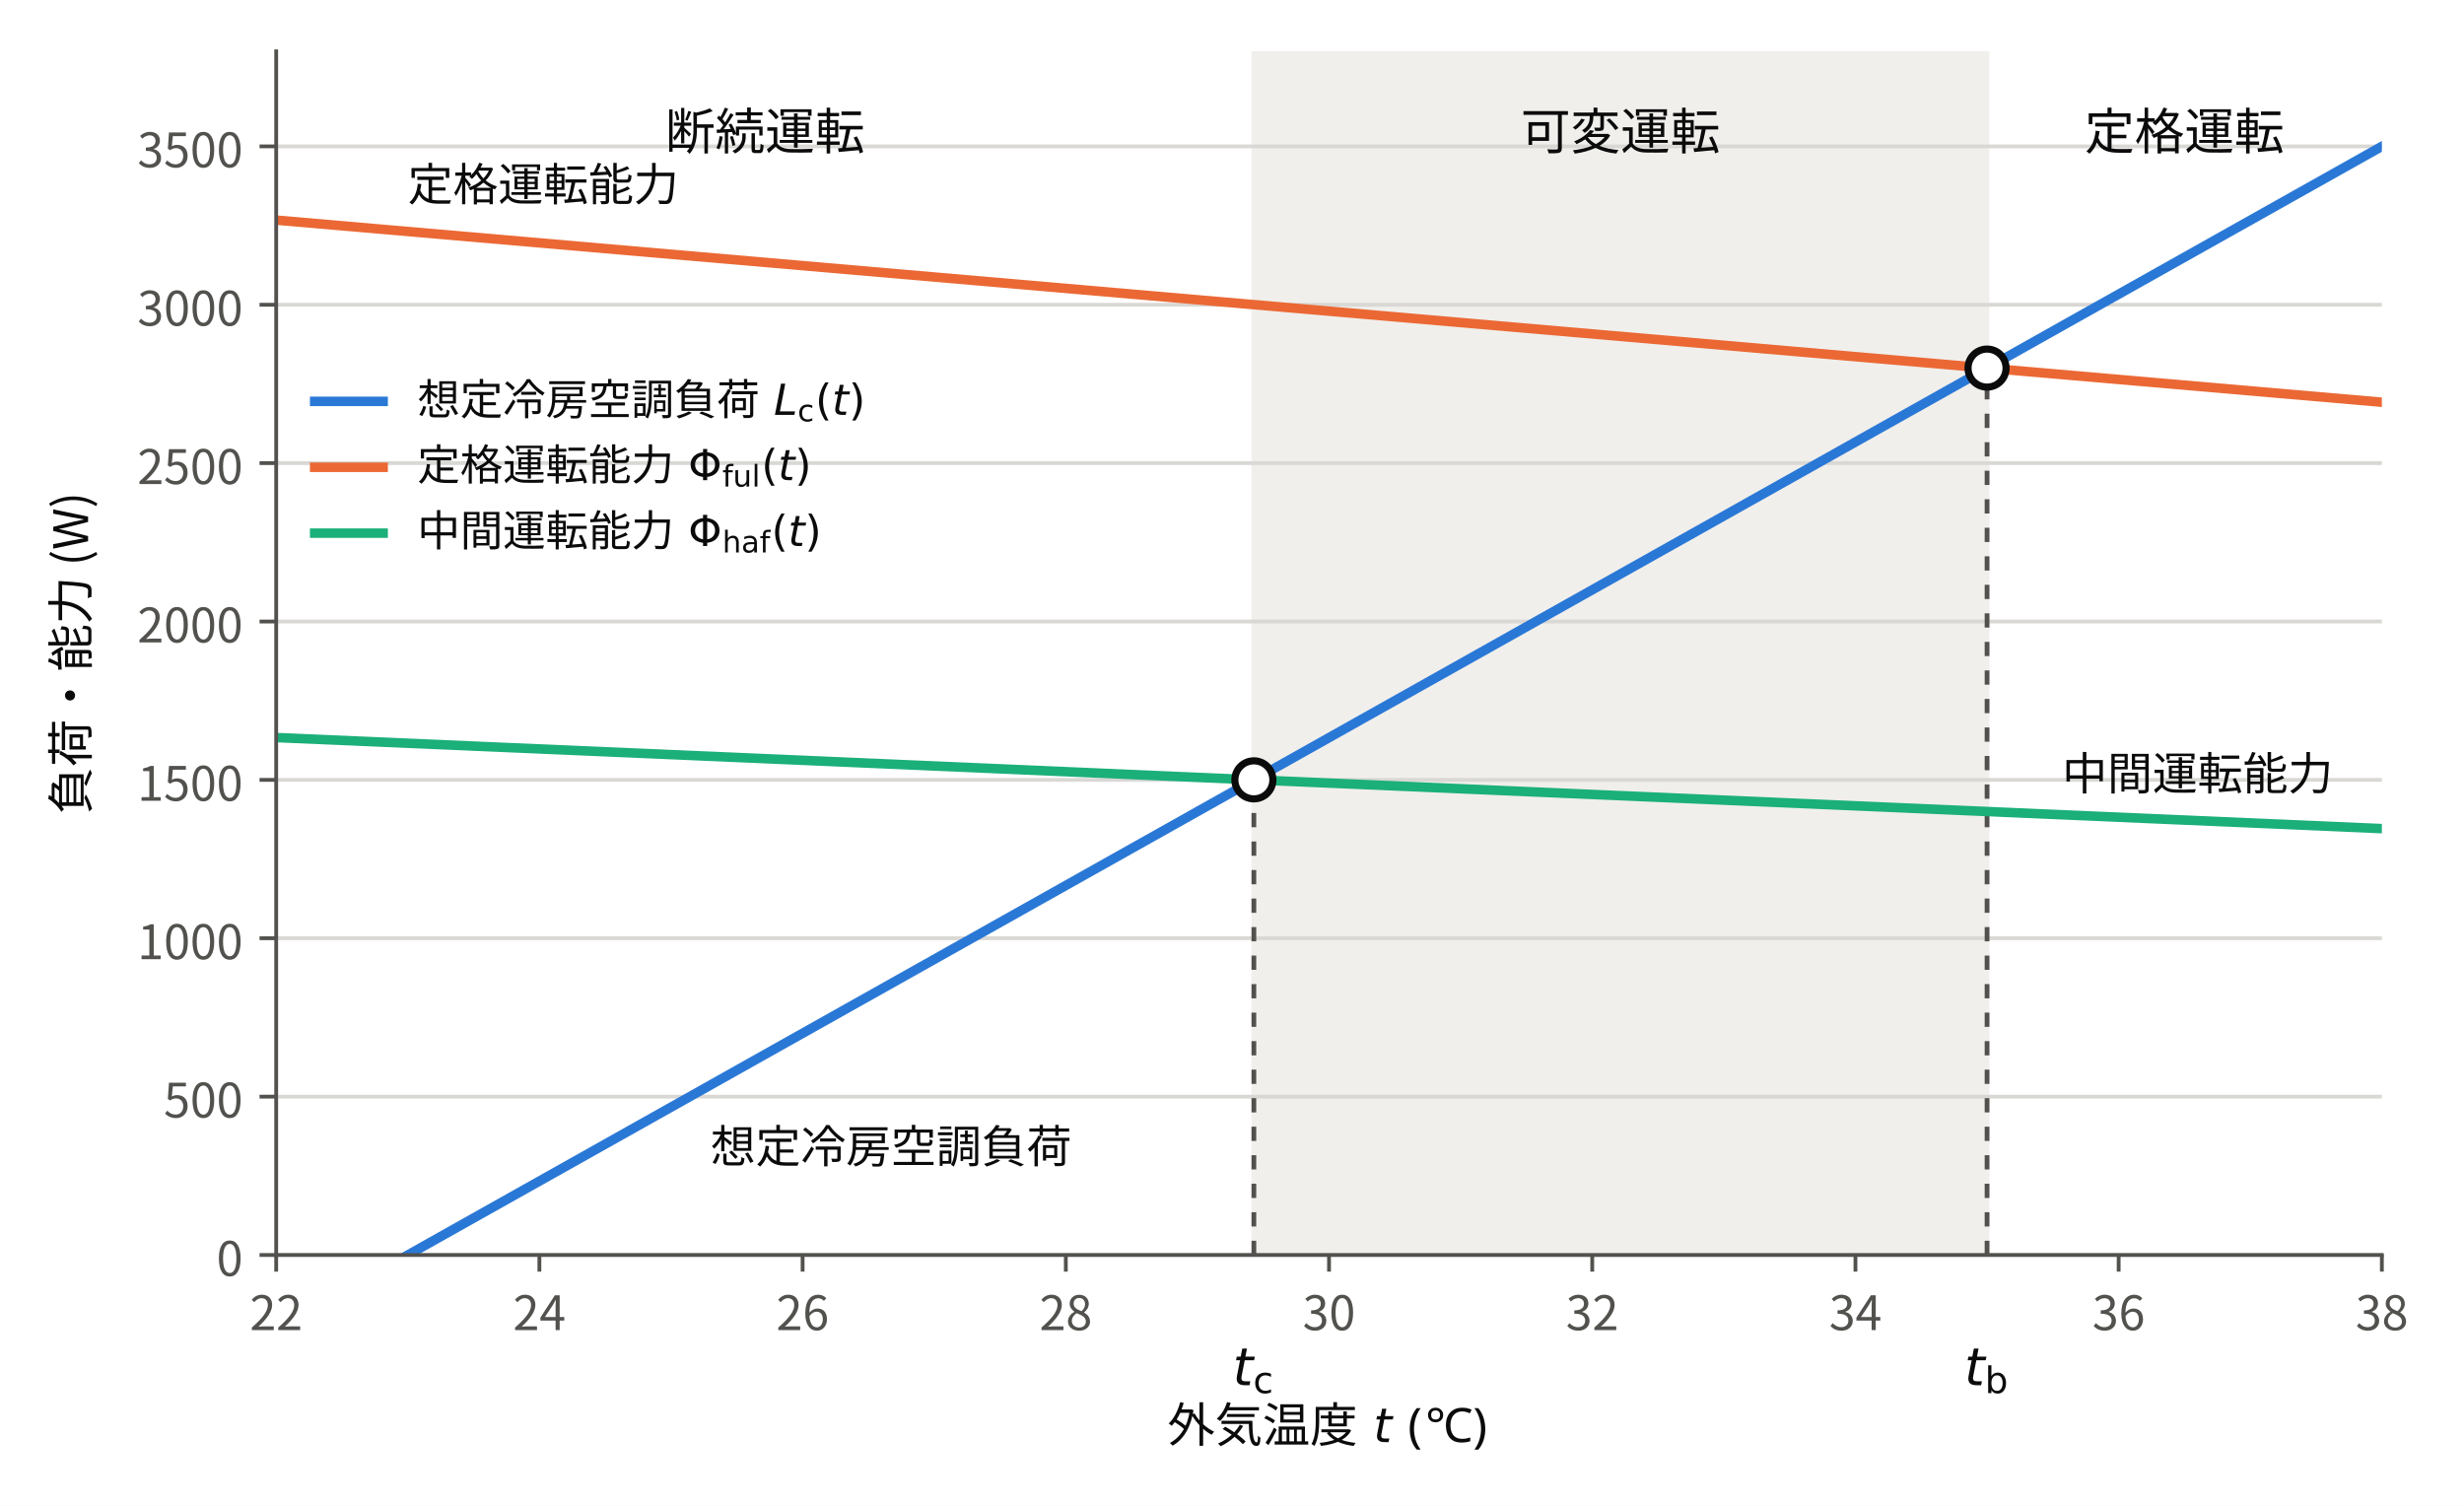
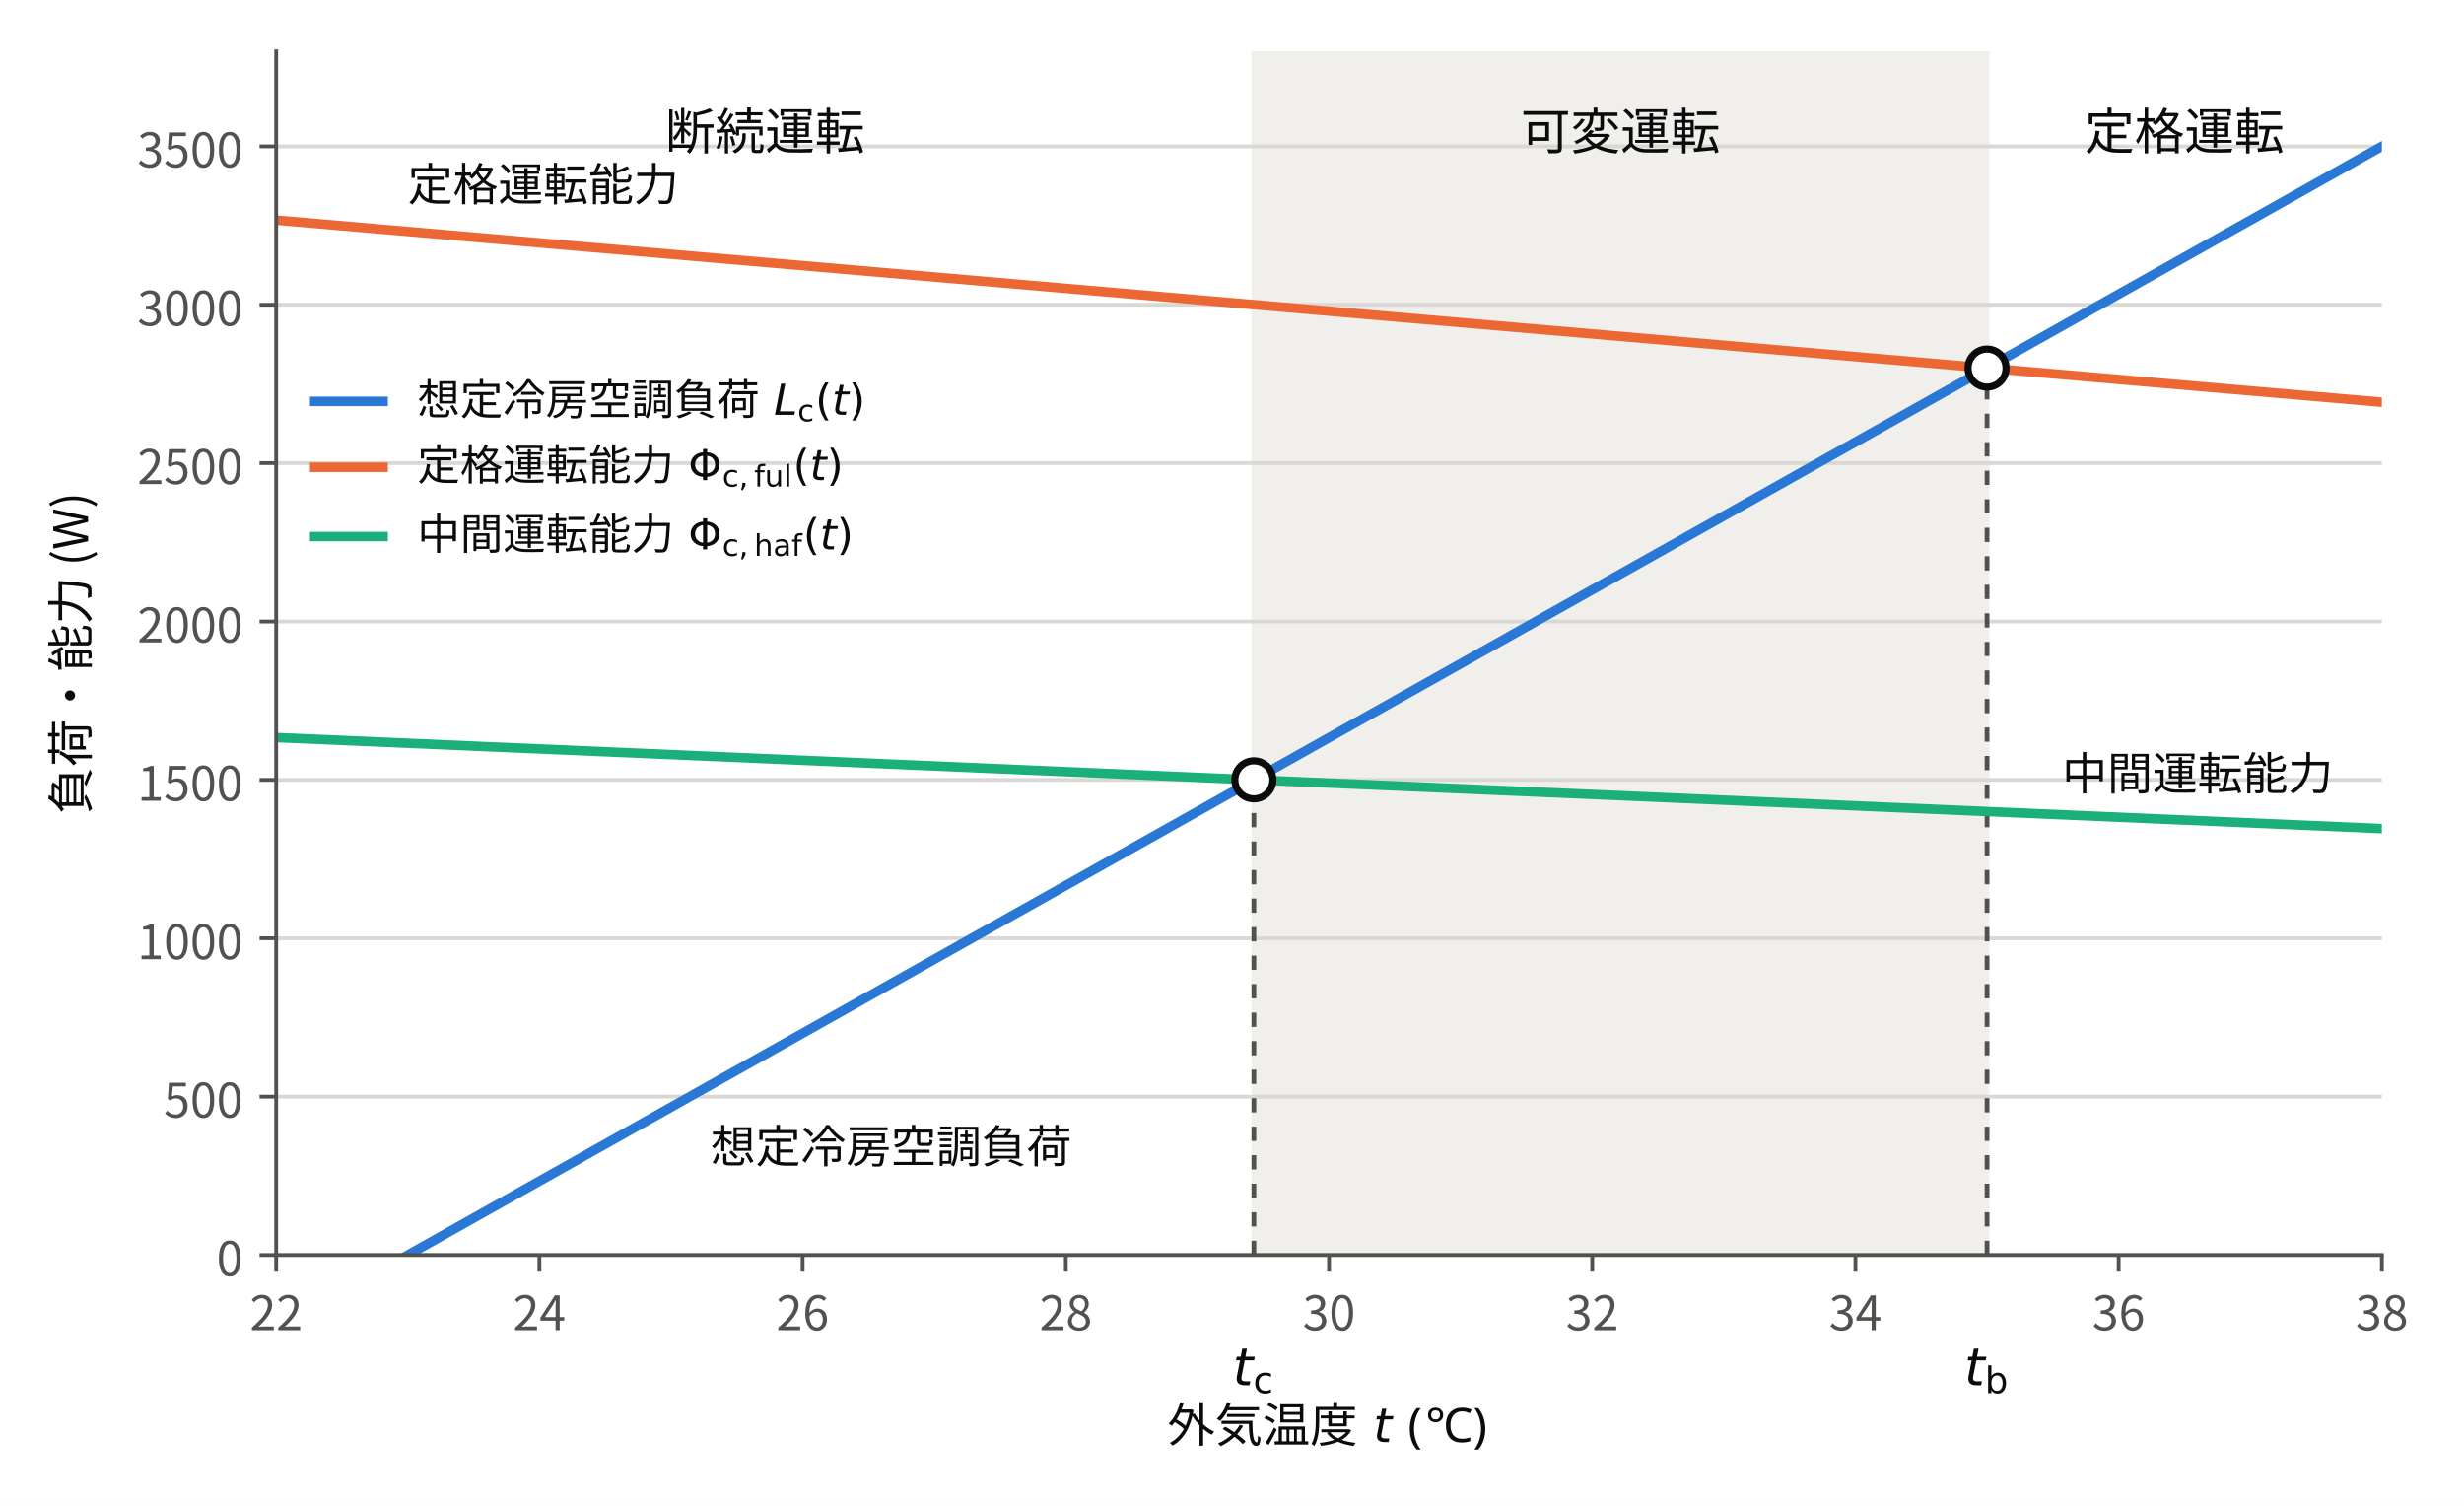
<svg xmlns="http://www.w3.org/2000/svg" xmlns:xlink="http://www.w3.org/1999/xlink" width="518.4pt" height="316.8pt" viewBox="0 0 518.4 316.8" version="1.1">
  <defs>
    <style type="text/css">*{stroke-linejoin: round; stroke-linecap: butt}</style>
  </defs>
  <g id="figure_1">
    <g id="patch_1">
      <path d="M 0 316.8  L 518.4 316.8  L 518.4 0  L 0 0  z " style="fill: #ffffff" />
    </g>
    <g id="axes_1">
      <g id="patch_2">
        <path d="M 58.106 264.04  L 501.12 264.04  L 501.12 10.8  L 58.106 10.8  z " style="fill: #ffffff" />
      </g>
      <g id="patch_3">
        <path d="M 263.802 264.04  L 418.055 264.04  L 418.055 10.8  L 263.802 10.8  z " clip-path="url(#p0511a8adea)" style="fill: #f0efec; stroke: #f0efec; stroke-linejoin: miter" />
      </g>
      <g id="matplotlib.axis_1">
        <g id="xtick_1">
          <g id="line2d_1">
            <defs>
              <path id="m4c0c5a5800" d="M 0 0  L 0 3.5  " style="stroke: #52514e; stroke-width: 0.8" />
            </defs>
            <g>
              <use xlink:href="#m4c0c5a5800" x="58.106" y="264.04" style="fill: #52514e; stroke: #52514e; stroke-width: 0.8" />
            </g>
          </g>
          <g id="text_1">
            <text style="font-size: 10px; font-family: 'Hiragino Sans', 'Hiragino Kaku Gothic ProN', 'Noto Sans CJK JP', 'DejaVu Sans', 'Bitstream Vera Sans', 'Computer Modern Sans Serif', 'Lucida Grande', 'Verdana', 'Geneva', 'Lucid', 'Arial', 'Helvetica', 'Avant Garde', sans-serif; text-anchor: middle; fill: #52514e" x="58.106" y="279.84" transform="rotate(-0 58.10625 279.84)">22</text>
          </g>
        </g>
        <g id="xtick_2">
          <g id="line2d_2">
            <g>
              <use xlink:href="#m4c0c5a5800" x="113.483" y="264.04" style="fill: #52514e; stroke: #52514e; stroke-width: 0.8" />
            </g>
          </g>
          <g id="text_2">
            <text style="font-size: 10px; font-family: 'Hiragino Sans', 'Hiragino Kaku Gothic ProN', 'Noto Sans CJK JP', 'DejaVu Sans', 'Bitstream Vera Sans', 'Computer Modern Sans Serif', 'Lucida Grande', 'Verdana', 'Geneva', 'Lucid', 'Arial', 'Helvetica', 'Avant Garde', sans-serif; text-anchor: middle; fill: #52514e" x="113.483" y="279.84" transform="rotate(-0 113.483 279.84)">24</text>
          </g>
        </g>
        <g id="xtick_3">
          <g id="line2d_3">
            <g>
              <use xlink:href="#m4c0c5a5800" x="168.86" y="264.04" style="fill: #52514e; stroke: #52514e; stroke-width: 0.8" />
            </g>
          </g>
          <g id="text_3">
            <text style="font-size: 10px; font-family: 'Hiragino Sans', 'Hiragino Kaku Gothic ProN', 'Noto Sans CJK JP', 'DejaVu Sans', 'Bitstream Vera Sans', 'Computer Modern Sans Serif', 'Lucida Grande', 'Verdana', 'Geneva', 'Lucid', 'Arial', 'Helvetica', 'Avant Garde', sans-serif; text-anchor: middle; fill: #52514e" x="168.86" y="279.84" transform="rotate(-0 168.8597 279.84)">26</text>
          </g>
        </g>
        <g id="xtick_4">
          <g id="line2d_4">
            <g>
              <use xlink:href="#m4c0c5a5800" x="224.236" y="264.04" style="fill: #52514e; stroke: #52514e; stroke-width: 0.8" />
            </g>
          </g>
          <g id="text_4">
            <text style="font-size: 10px; font-family: 'Hiragino Sans', 'Hiragino Kaku Gothic ProN', 'Noto Sans CJK JP', 'DejaVu Sans', 'Bitstream Vera Sans', 'Computer Modern Sans Serif', 'Lucida Grande', 'Verdana', 'Geneva', 'Lucid', 'Arial', 'Helvetica', 'Avant Garde', sans-serif; text-anchor: middle; fill: #52514e" x="224.236" y="279.84" transform="rotate(-0 224.2364 279.84)">28</text>
          </g>
        </g>
        <g id="xtick_5">
          <g id="line2d_5">
            <g>
              <use xlink:href="#m4c0c5a5800" x="279.613" y="264.04" style="fill: #52514e; stroke: #52514e; stroke-width: 0.8" />
            </g>
          </g>
          <g id="text_5">
            <text style="font-size: 10px; font-family: 'Hiragino Sans', 'Hiragino Kaku Gothic ProN', 'Noto Sans CJK JP', 'DejaVu Sans', 'Bitstream Vera Sans', 'Computer Modern Sans Serif', 'Lucida Grande', 'Verdana', 'Geneva', 'Lucid', 'Arial', 'Helvetica', 'Avant Garde', sans-serif; text-anchor: middle; fill: #52514e" x="279.613" y="279.84" transform="rotate(-0 279.6131 279.84)">30</text>
          </g>
        </g>
        <g id="xtick_6">
          <g id="line2d_6">
            <g>
              <use xlink:href="#m4c0c5a5800" x="334.99" y="264.04" style="fill: #52514e; stroke: #52514e; stroke-width: 0.8" />
            </g>
          </g>
          <g id="text_6">
            <text style="font-size: 10px; font-family: 'Hiragino Sans', 'Hiragino Kaku Gothic ProN', 'Noto Sans CJK JP', 'DejaVu Sans', 'Bitstream Vera Sans', 'Computer Modern Sans Serif', 'Lucida Grande', 'Verdana', 'Geneva', 'Lucid', 'Arial', 'Helvetica', 'Avant Garde', sans-serif; text-anchor: middle; fill: #52514e" x="334.99" y="279.84" transform="rotate(-0 334.9898 279.84)">32</text>
          </g>
        </g>
        <g id="xtick_7">
          <g id="line2d_7">
            <g>
              <use xlink:href="#m4c0c5a5800" x="390.367" y="264.04" style="fill: #52514e; stroke: #52514e; stroke-width: 0.8" />
            </g>
          </g>
          <g id="text_7">
            <text style="font-size: 10px; font-family: 'Hiragino Sans', 'Hiragino Kaku Gothic ProN', 'Noto Sans CJK JP', 'DejaVu Sans', 'Bitstream Vera Sans', 'Computer Modern Sans Serif', 'Lucida Grande', 'Verdana', 'Geneva', 'Lucid', 'Arial', 'Helvetica', 'Avant Garde', sans-serif; text-anchor: middle; fill: #52514e" x="390.367" y="279.84" transform="rotate(-0 390.3666 279.84)">34</text>
          </g>
        </g>
        <g id="xtick_8">
          <g id="line2d_8">
            <g>
              <use xlink:href="#m4c0c5a5800" x="445.743" y="264.04" style="fill: #52514e; stroke: #52514e; stroke-width: 0.8" />
            </g>
          </g>
          <g id="text_8">
            <text style="font-size: 10px; font-family: 'Hiragino Sans', 'Hiragino Kaku Gothic ProN', 'Noto Sans CJK JP', 'DejaVu Sans', 'Bitstream Vera Sans', 'Computer Modern Sans Serif', 'Lucida Grande', 'Verdana', 'Geneva', 'Lucid', 'Arial', 'Helvetica', 'Avant Garde', sans-serif; text-anchor: middle; fill: #52514e" x="445.743" y="279.84" transform="rotate(-0 445.7433 279.84)">36</text>
          </g>
        </g>
        <g id="xtick_9">
          <g id="line2d_9">
            <g>
              <use xlink:href="#m4c0c5a5800" x="501.12" y="264.04" style="fill: #52514e; stroke: #52514e; stroke-width: 0.8" />
            </g>
          </g>
          <g id="text_9">
            <text style="font-size: 10px; font-family: 'Hiragino Sans', 'Hiragino Kaku Gothic ProN', 'Noto Sans CJK JP', 'DejaVu Sans', 'Bitstream Vera Sans', 'Computer Modern Sans Serif', 'Lucida Grande', 'Verdana', 'Geneva', 'Lucid', 'Arial', 'Helvetica', 'Avant Garde', sans-serif; text-anchor: middle; fill: #52514e" x="501.12" y="279.84" transform="rotate(-0 501.12 279.84)">38</text>
          </g>
        </g>
        <g id="text_10">
          <g style="fill: #0b0b0b" transform="translate(245.6131 303.84)">
            <text>
              <tspan x="0" y="-0.438" style="font-size: 10px; font-family: 'Hiragino Sans'; fill: #0b0b0b">外</tspan>
              <tspan x="10" y="-0.438" style="font-size: 10px; font-family: 'Hiragino Sans'; fill: #0b0b0b">気</tspan>
              <tspan x="20" y="-0.438" style="font-size: 10px; font-family: 'Hiragino Sans'; fill: #0b0b0b">温</tspan>
              <tspan x="30" y="-0.438" style="font-size: 10px; font-family: 'Hiragino Sans'; fill: #0b0b0b">度</tspan>
              <tspan x="40" y="-0.438" style="font-size: 10px; font-family: 'Hiragino Sans'; fill: #0b0b0b"> </tspan>
              <tspan x="47.251" y="-0.438" style="font-size: 10px; font-family: 'Hiragino Sans'; fill: #0b0b0b"> </tspan>
              <tspan x="50.581" y="-0.438" style="font-size: 10px; font-family: 'Hiragino Sans'; fill: #0b0b0b">(</tspan>
              <tspan x="54.281" y="-0.438" style="font-size: 10px; font-family: 'Hiragino Sans'; fill: #0b0b0b">℃</tspan>
              <tspan x="64.281" y="-0.438" style="font-size: 10px; font-family: 'Hiragino Sans'; fill: #0b0b0b">)</tspan>
              <tspan x="43.33" y="-0.438" style="font-style: oblique; font-size: 10px; font-family: 'DejaVu Sans'; fill: #0b0b0b">t</tspan>
            </text>
          </g>
        </g>
      </g>
      <g id="matplotlib.axis_2">
        <g id="ytick_1">
          <g id="line2d_10">
            <path d="M 58.106 264.04  L 501.12 264.04  " clip-path="url(#p0511a8adea)" style="fill: none; stroke: #d9d8d4; stroke-width: 0.8; stroke-linecap: square" />
          </g>
          <g id="line2d_11">
            <defs>
              <path id="m6b3cdf6915" d="M 0 0  L -3.5 0  " style="stroke: #52514e; stroke-width: 0.8" />
            </defs>
            <g>
              <use xlink:href="#m6b3cdf6915" x="58.106" y="264.04" style="fill: #52514e; stroke: #52514e; stroke-width: 0.8" />
            </g>
          </g>
          <g id="text_11">
            <text style="font-size: 10px; font-family: 'Hiragino Sans', 'Hiragino Kaku Gothic ProN', 'Noto Sans CJK JP', 'DejaVu Sans', 'Bitstream Vera Sans', 'Computer Modern Sans Serif', 'Lucida Grande', 'Verdana', 'Geneva', 'Lucid', 'Arial', 'Helvetica', 'Avant Garde', sans-serif; text-anchor: end; fill: #52514e" x="51.106" y="268.44" transform="rotate(-0 51.10625 268.44)">0</text>
          </g>
        </g>
        <g id="ytick_2">
          <g id="line2d_12">
            <path d="M 58.106 230.719  L 501.12 230.719  " clip-path="url(#p0511a8adea)" style="fill: none; stroke: #d9d8d4; stroke-width: 0.8; stroke-linecap: square" />
          </g>
          <g id="line2d_13">
            <g>
              <use xlink:href="#m6b3cdf6915" x="58.106" y="230.719" style="fill: #52514e; stroke: #52514e; stroke-width: 0.8" />
            </g>
          </g>
          <g id="text_12">
            <text style="font-size: 10px; font-family: 'Hiragino Sans', 'Hiragino Kaku Gothic ProN', 'Noto Sans CJK JP', 'DejaVu Sans', 'Bitstream Vera Sans', 'Computer Modern Sans Serif', 'Lucida Grande', 'Verdana', 'Geneva', 'Lucid', 'Arial', 'Helvetica', 'Avant Garde', sans-serif; text-anchor: end; fill: #52514e" x="51.106" y="235.119" transform="rotate(-0 51.10625 235.1189)">500</text>
          </g>
        </g>
        <g id="ytick_3">
          <g id="line2d_14">
            <path d="M 58.106 197.398  L 501.12 197.398  " clip-path="url(#p0511a8adea)" style="fill: none; stroke: #d9d8d4; stroke-width: 0.8; stroke-linecap: square" />
          </g>
          <g id="line2d_15">
            <g>
              <use xlink:href="#m6b3cdf6915" x="58.106" y="197.398" style="fill: #52514e; stroke: #52514e; stroke-width: 0.8" />
            </g>
          </g>
          <g id="text_13">
            <text style="font-size: 10px; font-family: 'Hiragino Sans', 'Hiragino Kaku Gothic ProN', 'Noto Sans CJK JP', 'DejaVu Sans', 'Bitstream Vera Sans', 'Computer Modern Sans Serif', 'Lucida Grande', 'Verdana', 'Geneva', 'Lucid', 'Arial', 'Helvetica', 'Avant Garde', sans-serif; text-anchor: end; fill: #52514e" x="51.106" y="201.798" transform="rotate(-0 51.10625 201.7979)">1000</text>
          </g>
        </g>
        <g id="ytick_4">
          <g id="line2d_16">
            <path d="M 58.106 164.077  L 501.12 164.077  " clip-path="url(#p0511a8adea)" style="fill: none; stroke: #d9d8d4; stroke-width: 0.8; stroke-linecap: square" />
          </g>
          <g id="line2d_17">
            <g>
              <use xlink:href="#m6b3cdf6915" x="58.106" y="164.077" style="fill: #52514e; stroke: #52514e; stroke-width: 0.8" />
            </g>
          </g>
          <g id="text_14">
            <text style="font-size: 10px; font-family: 'Hiragino Sans', 'Hiragino Kaku Gothic ProN', 'Noto Sans CJK JP', 'DejaVu Sans', 'Bitstream Vera Sans', 'Computer Modern Sans Serif', 'Lucida Grande', 'Verdana', 'Geneva', 'Lucid', 'Arial', 'Helvetica', 'Avant Garde', sans-serif; text-anchor: end; fill: #52514e" x="51.106" y="168.477" transform="rotate(-0 51.10625 168.4768)">1500</text>
          </g>
        </g>
        <g id="ytick_5">
          <g id="line2d_18">
            <path d="M 58.106 130.756  L 501.12 130.756  " clip-path="url(#p0511a8adea)" style="fill: none; stroke: #d9d8d4; stroke-width: 0.8; stroke-linecap: square" />
          </g>
          <g id="line2d_19">
            <g>
              <use xlink:href="#m6b3cdf6915" x="58.106" y="130.756" style="fill: #52514e; stroke: #52514e; stroke-width: 0.8" />
            </g>
          </g>
          <g id="text_15">
            <text style="font-size: 10px; font-family: 'Hiragino Sans', 'Hiragino Kaku Gothic ProN', 'Noto Sans CJK JP', 'DejaVu Sans', 'Bitstream Vera Sans', 'Computer Modern Sans Serif', 'Lucida Grande', 'Verdana', 'Geneva', 'Lucid', 'Arial', 'Helvetica', 'Avant Garde', sans-serif; text-anchor: end; fill: #52514e" x="51.106" y="135.156" transform="rotate(-0 51.10625 135.1558)">2000</text>
          </g>
        </g>
        <g id="ytick_6">
          <g id="line2d_20">
            <path d="M 58.106 97.435  L 501.12 97.435  " clip-path="url(#p0511a8adea)" style="fill: none; stroke: #d9d8d4; stroke-width: 0.8; stroke-linecap: square" />
          </g>
          <g id="line2d_21">
            <g>
              <use xlink:href="#m6b3cdf6915" x="58.106" y="97.435" style="fill: #52514e; stroke: #52514e; stroke-width: 0.8" />
            </g>
          </g>
          <g id="text_16">
            <text style="font-size: 10px; font-family: 'Hiragino Sans', 'Hiragino Kaku Gothic ProN', 'Noto Sans CJK JP', 'DejaVu Sans', 'Bitstream Vera Sans', 'Computer Modern Sans Serif', 'Lucida Grande', 'Verdana', 'Geneva', 'Lucid', 'Arial', 'Helvetica', 'Avant Garde', sans-serif; text-anchor: end; fill: #52514e" x="51.106" y="101.835" transform="rotate(-0 51.10625 101.8347)">2500</text>
          </g>
        </g>
        <g id="ytick_7">
          <g id="line2d_22">
            <path d="M 58.106 64.114  L 501.12 64.114  " clip-path="url(#p0511a8adea)" style="fill: none; stroke: #d9d8d4; stroke-width: 0.8; stroke-linecap: square" />
          </g>
          <g id="line2d_23">
            <g>
              <use xlink:href="#m6b3cdf6915" x="58.106" y="64.114" style="fill: #52514e; stroke: #52514e; stroke-width: 0.8" />
            </g>
          </g>
          <g id="text_17">
            <text style="font-size: 10px; font-family: 'Hiragino Sans', 'Hiragino Kaku Gothic ProN', 'Noto Sans CJK JP', 'DejaVu Sans', 'Bitstream Vera Sans', 'Computer Modern Sans Serif', 'Lucida Grande', 'Verdana', 'Geneva', 'Lucid', 'Arial', 'Helvetica', 'Avant Garde', sans-serif; text-anchor: end; fill: #52514e" x="51.106" y="68.514" transform="rotate(-0 51.10625 68.51368)">3000</text>
          </g>
        </g>
        <g id="ytick_8">
          <g id="line2d_24">
            <path d="M 58.106 30.793  L 501.12 30.793  " clip-path="url(#p0511a8adea)" style="fill: none; stroke: #d9d8d4; stroke-width: 0.8; stroke-linecap: square" />
          </g>
          <g id="line2d_25">
            <g>
              <use xlink:href="#m6b3cdf6915" x="58.106" y="30.793" style="fill: #52514e; stroke: #52514e; stroke-width: 0.8" />
            </g>
          </g>
          <g id="text_18">
            <text style="font-size: 10px; font-family: 'Hiragino Sans', 'Hiragino Kaku Gothic ProN', 'Noto Sans CJK JP', 'DejaVu Sans', 'Bitstream Vera Sans', 'Computer Modern Sans Serif', 'Lucida Grande', 'Verdana', 'Geneva', 'Lucid', 'Arial', 'Helvetica', 'Avant Garde', sans-serif; text-anchor: end; fill: #52514e" x="51.106" y="35.193" transform="rotate(-0 51.10625 35.19263)">3500</text>
          </g>
        </g>
        <g id="text_19">
          <text style="font-size: 10px; font-family: 'Hiragino Sans', 'Hiragino Kaku Gothic ProN', 'Noto Sans CJK JP', 'DejaVu Sans', 'Bitstream Vera Sans', 'Computer Modern Sans Serif', 'Lucida Grande', 'Verdana', 'Geneva', 'Lucid', 'Arial', 'Helvetica', 'Avant Garde', sans-serif; text-anchor: middle; fill: #0b0b0b" x="18.528" y="137.42" transform="rotate(-90 18.52812 137.42)">負荷・能力 (W)</text>
        </g>
      </g>
      <g id="line2d_26">
        <path d="M 263.802 264.04  L 263.802 164.071  " clip-path="url(#p0511a8adea)" style="fill: none; stroke-dasharray: 3,3; stroke-dashoffset: 0; stroke: #52514e" />
      </g>
      <g id="line2d_27">
        <path d="M 418.055 264.04  L 418.055 77.442  " clip-path="url(#p0511a8adea)" style="fill: none; stroke-dasharray: 3,3; stroke-dashoffset: 0; stroke: #52514e" />
      </g>
      <g id="line2d_28">
        <path d="M 85.795 264.04  L 501.12 30.793  " clip-path="url(#p0511a8adea)" style="fill: none; stroke: #2a78d6; stroke-width: 2; stroke-linecap: square" />
      </g>
      <g id="line2d_29">
        <path d="M 58.106 46.311  L 501.12 84.626  " clip-path="url(#p0511a8adea)" style="fill: none; stroke: #eb6834; stroke-width: 2; stroke-linecap: square" />
      </g>
      <g id="line2d_30">
        <path d="M 58.106 155.176  L 501.12 174.333  " clip-path="url(#p0511a8adea)" style="fill: none; stroke: #1baf7a; stroke-width: 2; stroke-linecap: square" />
      </g>
      <g id="patch_4">
        <path d="M 58.106 264.04  L 58.106 10.8  " style="fill: none; stroke: #52514e; stroke-width: 0.8; stroke-linejoin: miter; stroke-linecap: square" />
      </g>
      <g id="patch_5">
        <path d="M 58.106 264.04  L 501.12 264.04  " style="fill: none; stroke: #52514e; stroke-width: 0.8; stroke-linejoin: miter; stroke-linecap: square" />
      </g>
      <g id="text_20">
        <g style="fill: #0b0b0b" transform="translate(259.3472 291.72)">
          <text>
            <tspan x="0" y="-0.281" style="font-style: oblique; font-size: 11px; font-family: 'DejaVu Sans'; fill: #0b0b0b">t</tspan>
            <tspan x="4.313" y="1.369" style="font-size: 7.7px; font-family: 'DejaVu Sans'; fill: #0b0b0b">c</tspan>
          </text>
        </g>
      </g>
      <g id="text_21">
        <g style="fill: #0b0b0b" transform="translate(413.2699 291.72)">
          <text>
            <tspan x="0" y="-0.281" style="font-style: oblique; font-size: 11px; font-family: 'DejaVu Sans'; fill: #0b0b0b">t</tspan>
            <tspan x="4.313" y="1.369" style="font-size: 7.7px; font-family: 'DejaVu Sans'; fill: #0b0b0b">b</tspan>
          </text>
        </g>
      </g>
      <g id="text_22">
        <text style="font-size: 10.5px; font-family: 'Hiragino Sans', 'Hiragino Kaku Gothic ProN', 'Noto Sans CJK JP', 'DejaVu Sans', 'Bitstream Vera Sans', 'Computer Modern Sans Serif', 'Lucida Grande', 'Verdana', 'Geneva', 'Lucid', 'Arial', 'Helvetica', 'Avant Garde', sans-serif; text-anchor: middle; fill: #0b0b0b" x="160.954" y="31.451" transform="rotate(-0 160.9542 31.45053)">断続運転</text>
      </g>
      <g id="text_23">
        <text style="font-size: 10.5px; font-family: 'Hiragino Sans', 'Hiragino Kaku Gothic ProN', 'Noto Sans CJK JP', 'DejaVu Sans', 'Bitstream Vera Sans', 'Computer Modern Sans Serif', 'Lucida Grande', 'Verdana', 'Geneva', 'Lucid', 'Arial', 'Helvetica', 'Avant Garde', sans-serif; text-anchor: middle; fill: #0b0b0b" x="340.929" y="31.451" transform="rotate(-0 340.9286 31.45053)">可変運転</text>
      </g>
      <g id="text_24">
        <text style="font-size: 10.5px; font-family: 'Hiragino Sans', 'Hiragino Kaku Gothic ProN', 'Noto Sans CJK JP', 'DejaVu Sans', 'Bitstream Vera Sans', 'Computer Modern Sans Serif', 'Lucida Grande', 'Verdana', 'Geneva', 'Lucid', 'Arial', 'Helvetica', 'Avant Garde', sans-serif; text-anchor: middle; fill: #0b0b0b" x="459.587" y="31.451" transform="rotate(-0 459.5875 31.45053)">定格運転</text>
      </g>
      <g id="text_25">
        <text style="font-size: 9.5px; font-family: 'Hiragino Sans', 'Hiragino Kaku Gothic ProN', 'Noto Sans CJK JP', 'DejaVu Sans', 'Bitstream Vera Sans', 'Computer Modern Sans Serif', 'Lucida Grande', 'Verdana', 'Geneva', 'Lucid', 'Arial', 'Helvetica', 'Avant Garde', sans-serif; text-anchor: start; fill: #0b0b0b" x="149.478" y="244.632" transform="rotate(-0 149.4778 244.6325)">想定冷房空調負荷</text>
      </g>
      <g id="text_26">
        <text style="font-size: 9.5px; font-family: 'Hiragino Sans', 'Hiragino Kaku Gothic ProN', 'Noto Sans CJK JP', 'DejaVu Sans', 'Bitstream Vera Sans', 'Computer Modern Sans Serif', 'Lucida Grande', 'Verdana', 'Geneva', 'Lucid', 'Arial', 'Helvetica', 'Avant Garde', sans-serif; text-anchor: start; fill: #0b0b0b" x="85.795" y="42.235" transform="rotate(-0 85.79461 42.23466)">定格運転能力</text>
      </g>
      <g id="text_27">
        <text style="font-size: 9.5px; font-family: 'Hiragino Sans', 'Hiragino Kaku Gothic ProN', 'Noto Sans CJK JP', 'DejaVu Sans', 'Bitstream Vera Sans', 'Computer Modern Sans Serif', 'Lucida Grande', 'Verdana', 'Geneva', 'Lucid', 'Arial', 'Helvetica', 'Avant Garde', sans-serif; text-anchor: middle; fill: #0b0b0b" x="462.356" y="166.185" transform="rotate(-0 462.3563 166.1854)">中間運転能力</text>
      </g>
      <g id="line2d_31">
        <defs>
          <path id="m9b59420279" d="M 0 4  C 1.061 4 2.078 3.579 2.828 2.828  C 3.579 2.078 4 1.061 4 0  C 4 -1.061 3.579 -2.078 2.828 -2.828  C 2.078 -3.579 1.061 -4 0 -4  C -1.061 -4 -2.078 -3.579 -2.828 -2.828  C -3.579 -2.078 -4 -1.061 -4 0  C -4 1.061 -3.579 2.078 -2.828 2.828  C -2.078 3.579 -1.061 4 0 4  z " style="stroke: #0b0b0b; stroke-width: 1.5" />
        </defs>
        <g clip-path="url(#p0511a8adea)">
          <use xlink:href="#m9b59420279" x="263.802" y="164.071" style="fill: #ffffff; stroke: #0b0b0b; stroke-width: 1.5" />
        </g>
      </g>
      <g id="line2d_32">
        <g clip-path="url(#p0511a8adea)">
          <use xlink:href="#m9b59420279" x="418.055" y="77.442" style="fill: #ffffff; stroke: #0b0b0b; stroke-width: 1.5" />
        </g>
      </g>
      <g id="legend_1">
        <g id="line2d_33">
          <path d="M 66.206 84.448  L 73.406 84.448  L 80.606 84.448  " style="fill: none; stroke: #2a78d6; stroke-width: 2; stroke-linecap: square" />
        </g>
        <g id="text_28">
          <g style="fill: #0b0b0b" transform="translate(87.80625 87.5976)">
            <text>
              <tspan x="0" y="-0.312" style="font-size: 9px; font-family: 'Hiragino Sans'; fill: #0b0b0b">想</tspan>
              <tspan x="9" y="-0.312" style="font-size: 9px; font-family: 'Hiragino Sans'; fill: #0b0b0b">定</tspan>
              <tspan x="18" y="-0.312" style="font-size: 9px; font-family: 'Hiragino Sans'; fill: #0b0b0b">冷</tspan>
              <tspan x="27" y="-0.312" style="font-size: 9px; font-family: 'Hiragino Sans'; fill: #0b0b0b">房</tspan>
              <tspan x="36" y="-0.312" style="font-size: 9px; font-family: 'Hiragino Sans'; fill: #0b0b0b">空</tspan>
              <tspan x="45" y="-0.312" style="font-size: 9px; font-family: 'Hiragino Sans'; fill: #0b0b0b">調</tspan>
              <tspan x="54" y="-0.312" style="font-size: 9px; font-family: 'Hiragino Sans'; fill: #0b0b0b">負</tspan>
              <tspan x="63" y="-0.312" style="font-size: 9px; font-family: 'Hiragino Sans'; fill: #0b0b0b">荷</tspan>
              <tspan x="72" y="-0.312" style="font-size: 9px; font-family: 'Hiragino Sans'; fill: #0b0b0b"> </tspan>
              <tspan x="74.998" y="-0.312" style="font-style: oblique; font-size: 9px; font-family: 'DejaVu Sans'; fill: #0b0b0b">L</tspan>
              <tspan x="87.233" y="-0.312" style="font-style: oblique; font-size: 9px; font-family: 'DejaVu Sans'; fill: #0b0b0b">t</tspan>
              <tspan x="80.012" y="1.037" style="font-size: 6.3px; font-family: 'DejaVu Sans'; fill: #0b0b0b">c</tspan>
              <tspan x="83.722" y="-0.312" style="font-size: 9px; font-family: 'DejaVu Sans'; fill: #0b0b0b">(</tspan>
              <tspan x="90.762" y="-0.312" style="font-size: 9px; font-family: 'DejaVu Sans'; fill: #0b0b0b">)</tspan>
            </text>
          </g>
        </g>
        <g id="line2d_34">
          <path d="M 66.206 98.308  L 73.406 98.308  L 80.606 98.308  " style="fill: none; stroke: #eb6834; stroke-width: 2; stroke-linecap: square" />
        </g>
        <g id="text_29">
          <g style="fill: #0b0b0b" transform="translate(87.80625 101.4576)">
            <text>
              <tspan x="0" y="-0.438" style="font-size: 9px; font-family: 'Hiragino Sans'; fill: #0b0b0b">定</tspan>
              <tspan x="9" y="-0.438" style="font-size: 9px; font-family: 'Hiragino Sans'; fill: #0b0b0b">格</tspan>
              <tspan x="18" y="-0.438" style="font-size: 9px; font-family: 'Hiragino Sans'; fill: #0b0b0b">運</tspan>
              <tspan x="27" y="-0.438" style="font-size: 9px; font-family: 'Hiragino Sans'; fill: #0b0b0b">転</tspan>
              <tspan x="36" y="-0.438" style="font-size: 9px; font-family: 'Hiragino Sans'; fill: #0b0b0b">能</tspan>
              <tspan x="45" y="-0.438" style="font-size: 9px; font-family: 'Hiragino Sans'; fill: #0b0b0b">力</tspan>
              <tspan x="54" y="-0.438" style="font-size: 9px; font-family: 'Hiragino Sans'; fill: #0b0b0b"> </tspan>
              <tspan x="56.997" y="-0.438" style="font-size: 9px; font-family: 'DejaVu Sans'; fill: #0b0b0b">Φ</tspan>
-               <tspan x="72.375" y="-0.438" style="font-size: 9px; font-family: 'DejaVu Sans'; fill: #0b0b0b">(</tspan>
-               <tspan x="79.415" y="-0.438" style="font-size: 9px; font-family: 'DejaVu Sans'; fill: #0b0b0b">)</tspan>
-               <tspan x="64.168" y="0.912" style="font-size: 6.3px; font-family: 'DejaVu Sans'; fill: #0b0b0b">f</tspan>
-               <tspan x="66.385" y="0.912" style="font-size: 6.3px; font-family: 'DejaVu Sans'; fill: #0b0b0b">u</tspan>
-               <tspan x="70.378" y="0.912" style="font-size: 6.3px; font-family: 'DejaVu Sans'; fill: #0b0b0b">l</tspan>
-               <tspan x="75.886" y="-0.438" style="font-style: oblique; font-size: 9px; font-family: 'DejaVu Sans'; fill: #0b0b0b">t</tspan>
+               <tspan x="79.068" y="-0.438" style="font-size: 9px; font-family: 'DejaVu Sans'; fill: #0b0b0b">(</tspan>
+               <tspan x="86.109" y="-0.438" style="font-size: 9px; font-family: 'DejaVu Sans'; fill: #0b0b0b">)</tspan>
+               <tspan x="64.168" y="0.912" style="font-size: 6.3px; font-family: 'DejaVu Sans'; fill: #0b0b0b">c</tspan>
+               <tspan x="67.631" y="0.912" style="font-size: 6.3px; font-family: 'DejaVu Sans'; fill: #0b0b0b">,</tspan>
+               <tspan x="70.861" y="0.912" style="font-size: 6.3px; font-family: 'DejaVu Sans'; fill: #0b0b0b">f</tspan>
+               <tspan x="73.079" y="0.912" style="font-size: 6.3px; font-family: 'DejaVu Sans'; fill: #0b0b0b">u</tspan>
+               <tspan x="77.072" y="0.912" style="font-size: 6.3px; font-family: 'DejaVu Sans'; fill: #0b0b0b">l</tspan>
+               <tspan x="82.58" y="-0.438" style="font-style: oblique; font-size: 9px; font-family: 'DejaVu Sans'; fill: #0b0b0b">t</tspan>
            </text>
          </g>
        </g>
        <g id="line2d_35">
-           <path d="M 66.206 112.168  L 73.406 112.168  L 80.606 112.168  " style="fill: none; stroke: #1baf7a; stroke-width: 2; stroke-linecap: square" />
+           <path d="M 66.206 112.888  L 73.406 112.888  L 80.606 112.888  " style="fill: none; stroke: #1baf7a; stroke-width: 2; stroke-linecap: square" />
        </g>
        <g id="text_30">
-           <g style="fill: #0b0b0b" transform="translate(87.80625 115.3176)">
+           <g style="fill: #0b0b0b" transform="translate(87.80625 116.0376)">
            <text>
              <tspan x="0" y="-0.438" style="font-size: 9px; font-family: 'Hiragino Sans'; fill: #0b0b0b">中</tspan>
              <tspan x="9" y="-0.438" style="font-size: 9px; font-family: 'Hiragino Sans'; fill: #0b0b0b">間</tspan>
              <tspan x="18" y="-0.438" style="font-size: 9px; font-family: 'Hiragino Sans'; fill: #0b0b0b">運</tspan>
              <tspan x="27" y="-0.438" style="font-size: 9px; font-family: 'Hiragino Sans'; fill: #0b0b0b">転</tspan>
              <tspan x="36" y="-0.438" style="font-size: 9px; font-family: 'Hiragino Sans'; fill: #0b0b0b">能</tspan>
              <tspan x="45" y="-0.438" style="font-size: 9px; font-family: 'Hiragino Sans'; fill: #0b0b0b">力</tspan>
              <tspan x="54" y="-0.438" style="font-size: 9px; font-family: 'Hiragino Sans'; fill: #0b0b0b"> </tspan>
              <tspan x="56.997" y="-0.438" style="font-size: 9px; font-family: 'DejaVu Sans'; fill: #0b0b0b">Φ</tspan>
-               <tspan x="74.485" y="-0.438" style="font-size: 9px; font-family: 'DejaVu Sans'; fill: #0b0b0b">(</tspan>
-               <tspan x="81.525" y="-0.438" style="font-size: 9px; font-family: 'DejaVu Sans'; fill: #0b0b0b">)</tspan>
-               <tspan x="64.168" y="0.912" style="font-size: 6.3px; font-family: 'DejaVu Sans'; fill: #0b0b0b">h</tspan>
-               <tspan x="68.16" y="0.912" style="font-size: 6.3px; font-family: 'DejaVu Sans'; fill: #0b0b0b">a</tspan>
-               <tspan x="72.021" y="0.912" style="font-size: 6.3px; font-family: 'DejaVu Sans'; fill: #0b0b0b">f</tspan>
-               <tspan x="77.996" y="-0.438" style="font-style: oblique; font-size: 9px; font-family: 'DejaVu Sans'; fill: #0b0b0b">t</tspan>
+               <tspan x="81.179" y="-0.438" style="font-size: 9px; font-family: 'DejaVu Sans'; fill: #0b0b0b">(</tspan>
+               <tspan x="88.219" y="-0.438" style="font-size: 9px; font-family: 'DejaVu Sans'; fill: #0b0b0b">)</tspan>
+               <tspan x="64.168" y="0.912" style="font-size: 6.3px; font-family: 'DejaVu Sans'; fill: #0b0b0b">c</tspan>
+               <tspan x="67.631" y="0.912" style="font-size: 6.3px; font-family: 'DejaVu Sans'; fill: #0b0b0b">,</tspan>
+               <tspan x="70.861" y="0.912" style="font-size: 6.3px; font-family: 'DejaVu Sans'; fill: #0b0b0b">h</tspan>
+               <tspan x="74.854" y="0.912" style="font-size: 6.3px; font-family: 'DejaVu Sans'; fill: #0b0b0b">a</tspan>
+               <tspan x="78.715" y="0.912" style="font-size: 6.3px; font-family: 'DejaVu Sans'; fill: #0b0b0b">f</tspan>
+               <tspan x="84.69" y="-0.438" style="font-style: oblique; font-size: 9px; font-family: 'DejaVu Sans'; fill: #0b0b0b">t</tspan>
            </text>
          </g>
        </g>
      </g>
    </g>
  </g>
  <defs>
    <clipPath id="p0511a8adea">
      <rect x="58.106" y="10.8" width="443.014" height="253.24" />
    </clipPath>
  </defs>
</svg>
